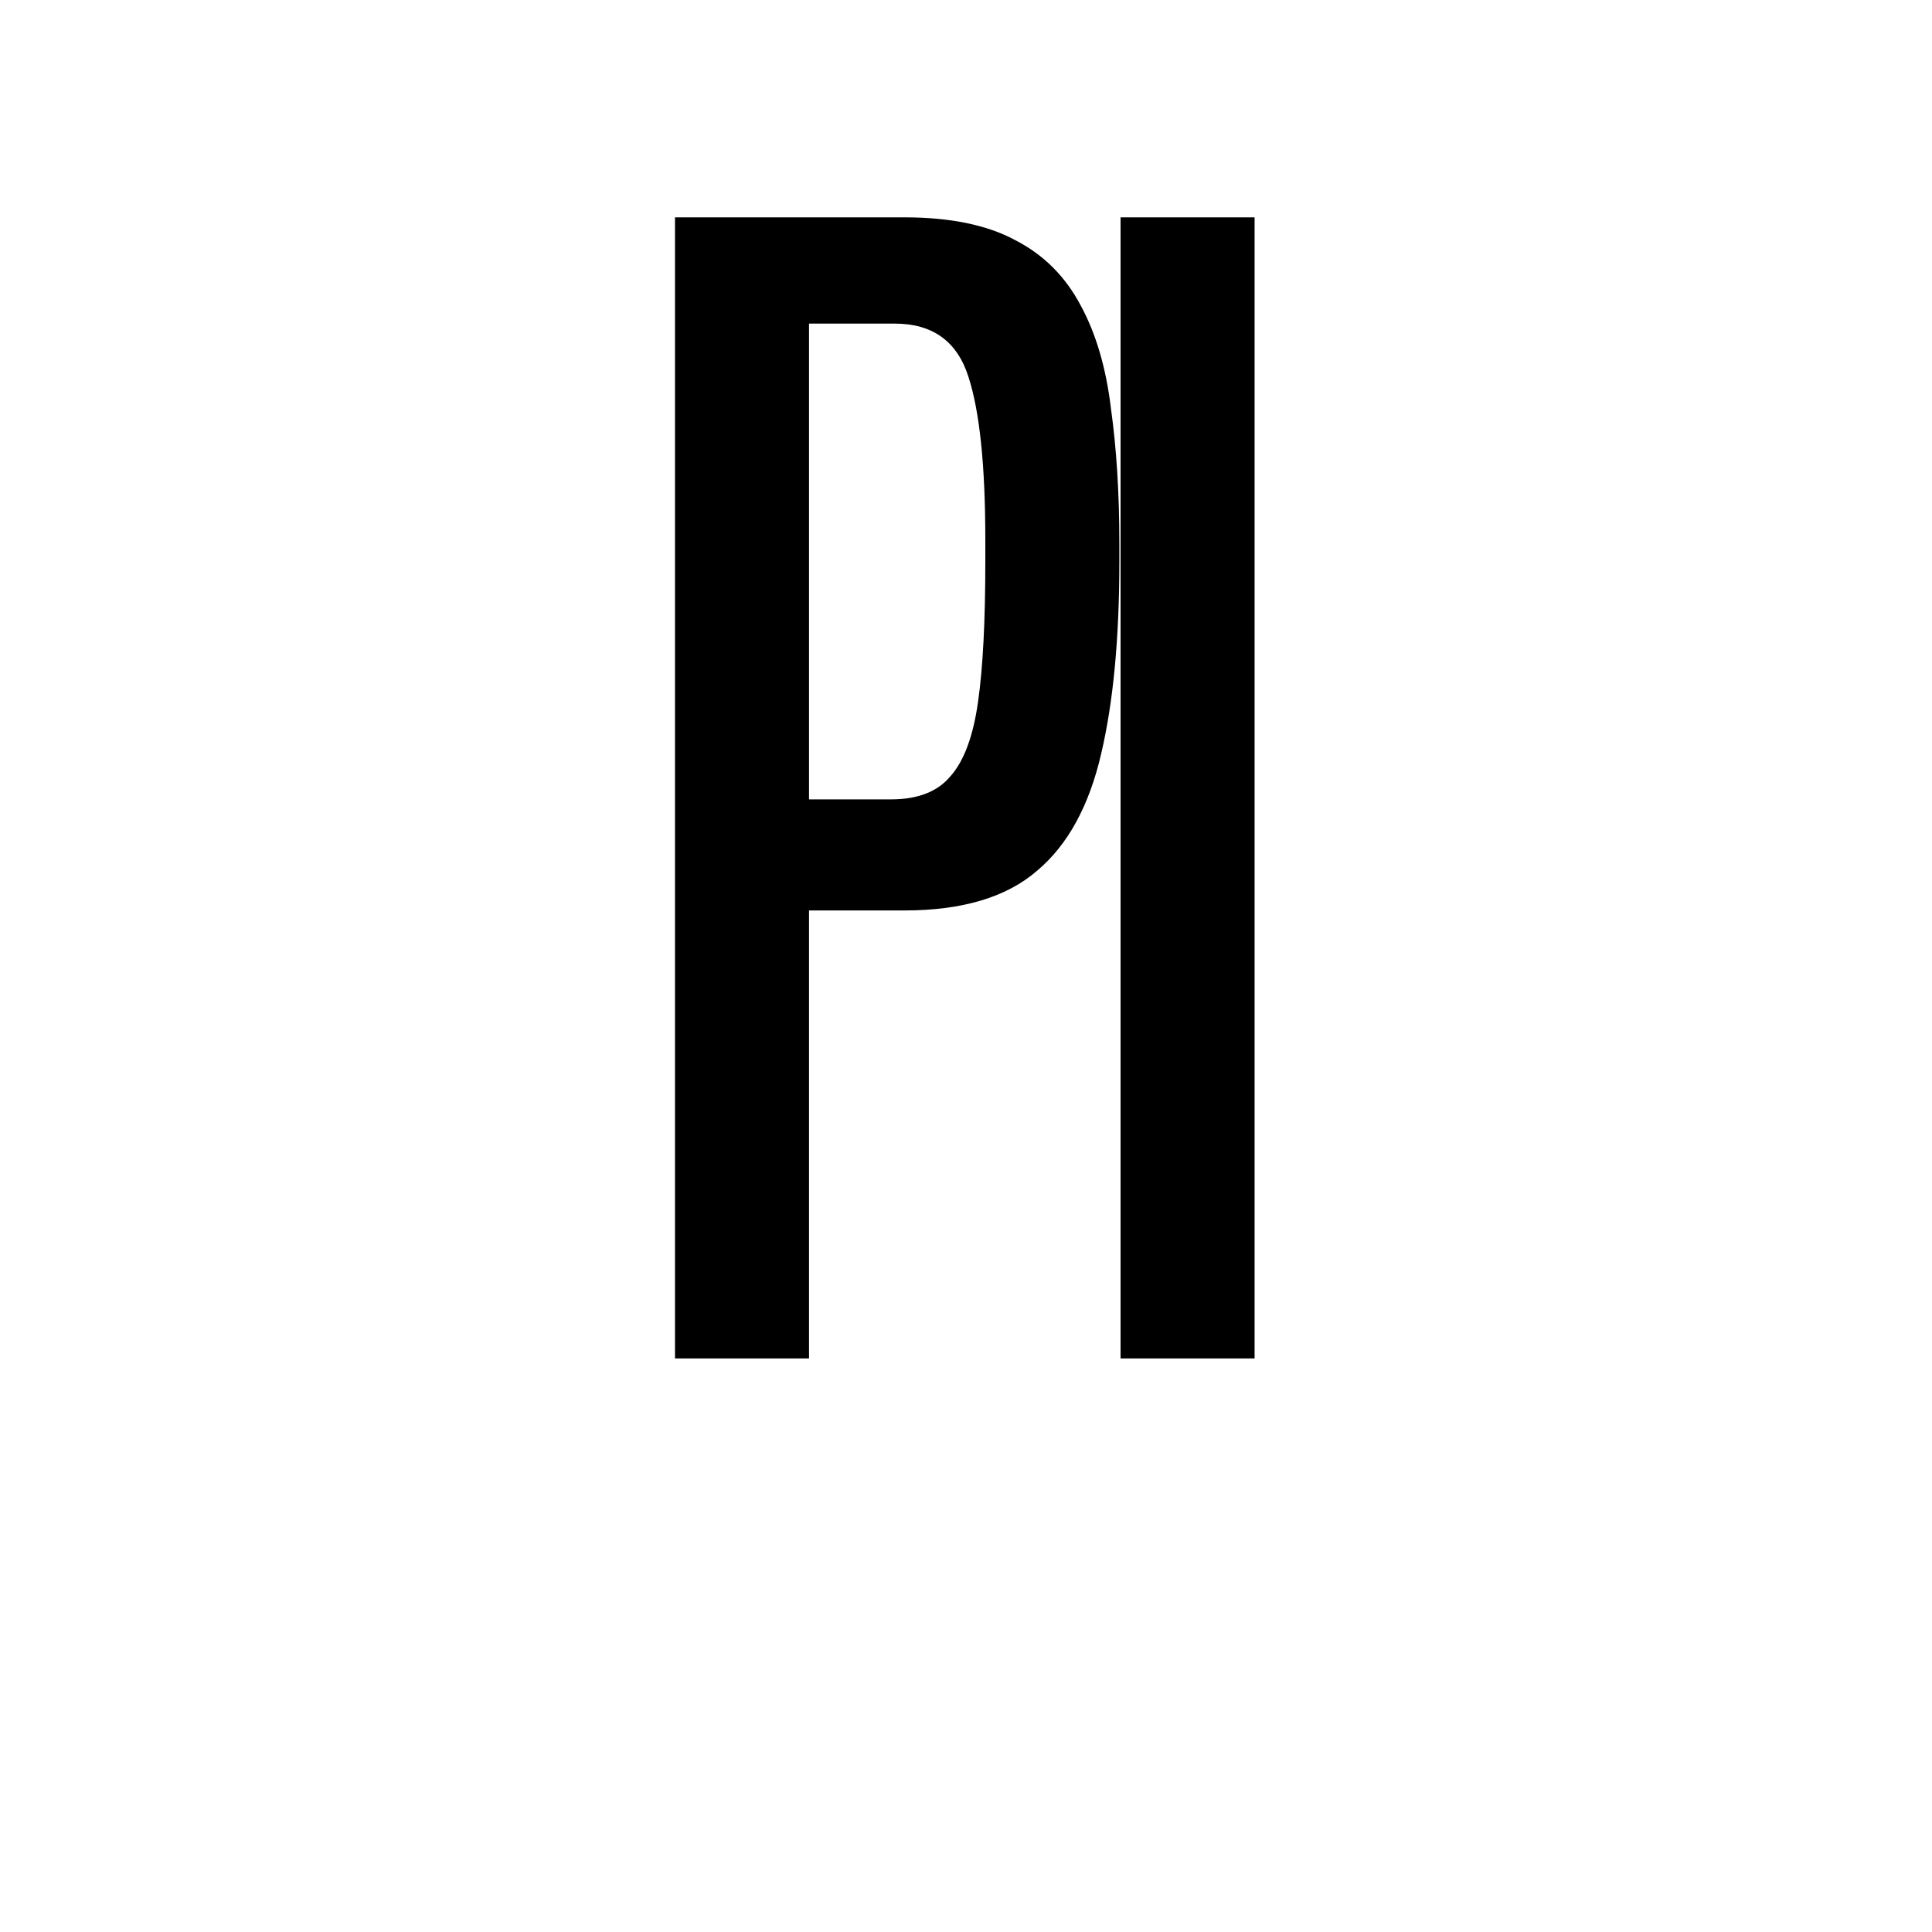
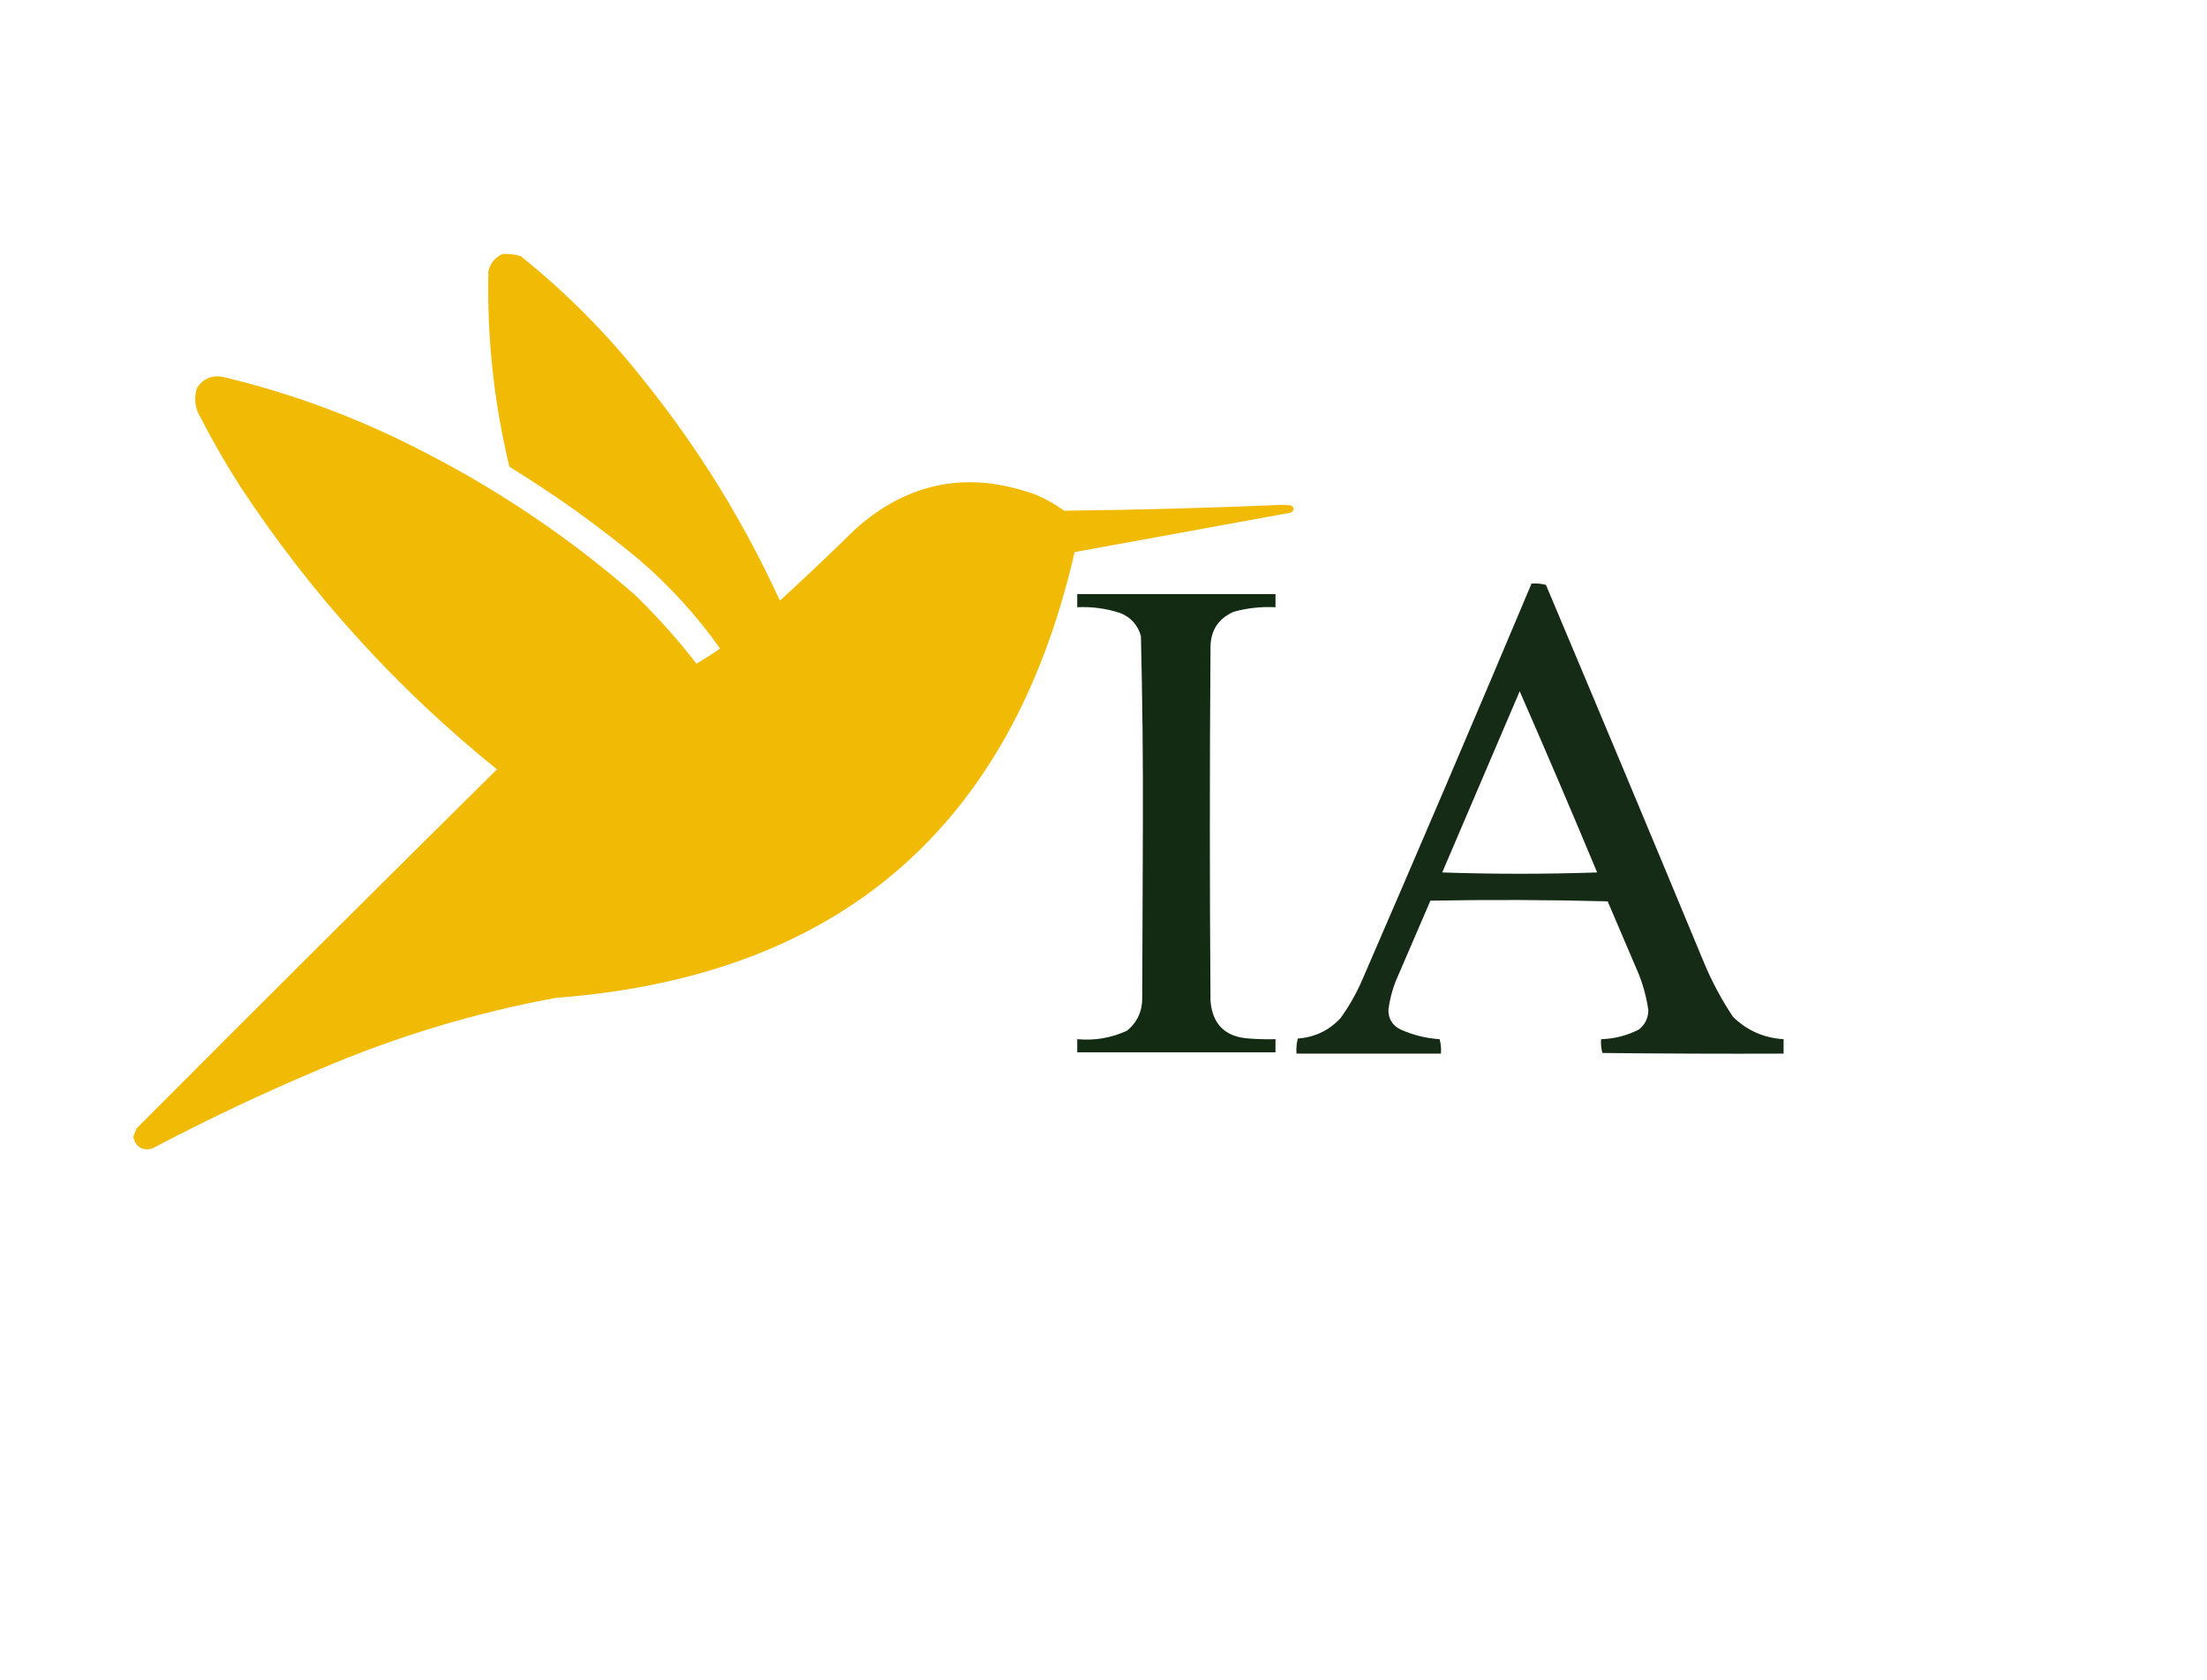
- <svg xmlns="http://www.w3.org/2000/svg" xml:space="preserve" width="16" height="16" data-version="2">
-   <path d="M6.7 11.25H5.59V1.8h1.9q.57 0 .92.19.35.18.54.54.19.35.25.85.07.5.07 1.12v.15q0 .95-.15 1.59-.15.65-.53.97-.38.33-1.1.33H6.7zm0-8.57v3.94h.68q.33 0 .49-.19.17-.19.23-.62.06-.42.06-1.16v-.18q0-.92-.14-1.35-.14-.44-.61-.44zm3.69 8.57H9.28V1.8h1.11z" paint-order="stroke" />
+ <svg xmlns="http://www.w3.org/2000/svg" version="1.1" width="1681px" height="1279px" style="shape-rendering:geometricPrecision; text-rendering:geometricPrecision; image-rendering:optimizeQuality; fill-rule:evenodd; clip-rule:evenodd">
+   <g>
+     <path style="opacity:0.994" fill="#f1ba04" d="M 382.5,193.5 C 387.267,193.191 391.934,193.691 396.5,195C 431.704,223.203 463.204,255.037 491,290.5C 532.128,341.712 566.462,397.379 594,457.5C 613.469,439.699 632.636,421.532 651.5,403C 692.076,366.789 738.076,358.122 789.5,377C 796.989,380.241 803.989,384.241 810.5,389C 866.017,388.364 921.517,386.864 977,384.5C 979.167,384.667 981.333,384.833 983.5,385C 986.092,387.011 985.925,388.844 983,390.5C 928.147,400.448 873.314,410.448 818.5,420.5C 770.272,630.551 638.605,743.718 423.5,760C 361.804,771.344 302.138,789.344 244.5,814C 200.653,832.422 157.653,852.756 115.5,875C 107.988,876.495 103.321,873.495 101.5,866C 102.255,863.825 103.088,861.659 104,859.5C 195.194,767.973 286.694,676.806 378.5,586C 301.965,524.148 236.798,452.315 183,370.5C 172.201,353.683 162.201,336.35 153,318.5C 148.51,311.258 147.51,303.591 150,295.5C 154.631,288.435 161.131,285.602 169.5,287C 222.121,299.54 272.454,318.206 320.5,343C 379.498,372.981 433.831,409.647 483.5,453C 500.464,469.457 516.131,486.957 530.5,505.5C 536.634,501.864 542.634,498.031 548.5,494C 530.729,468.886 510.062,446.22 486.5,426C 455.341,400.169 422.507,376.669 388,355.5C 376.174,306.555 370.841,256.888 372,206.5C 373.534,200.477 377.034,196.144 382.5,193.5 Z" />
+   </g>
+   <g>
+     <path style="opacity:0.991" fill="#132913" d="M 1166.5,444.5 C 1170.23,444.177 1173.89,444.511 1177.5,445.5C 1217.94,541.385 1258.11,637.385 1298,733.5C 1304.05,747.931 1311.38,761.597 1320,774.5C 1330.68,784.92 1343.51,790.587 1358.5,791.5C 1358.5,795.167 1358.5,798.833 1358.5,802.5C 1312.5,802.667 1266.5,802.5 1220.5,802C 1219.54,798.606 1219.21,795.106 1219.5,791.5C 1229.75,791.217 1239.42,788.717 1248.5,784C 1253.03,780.273 1255.36,775.44 1255.5,769.5C 1254.13,759.874 1251.63,750.541 1248,741.5C 1240.17,723.167 1232.33,704.833 1224.5,686.5C 1179.5,685.333 1134.5,685.167 1089.5,686C 1080.67,706.483 1071.84,726.983 1063,747.5C 1060.3,754.453 1058.47,761.619 1057.5,769C 1057.43,775.863 1060.43,780.863 1066.5,784C 1076.05,788.313 1086.05,790.813 1096.5,791.5C 1097.49,795.107 1097.82,798.774 1097.5,802.5C 1060.83,802.5 1024.17,802.5 987.5,802.5C 987.207,798.563 987.54,794.73 988.5,791C 1001.43,790.034 1012.26,784.867 1021,775.5C 1027.51,766.484 1033.01,756.817 1037.5,746.5C 1081.07,646.033 1124.07,545.366 1166.5,444.5 Z M 1157.5,526.5 C 1177.53,572.235 1197.2,618.235 1216.5,664.5C 1177.17,665.833 1137.83,665.833 1098.5,664.5C 1118.18,618.479 1137.85,572.479 1157.5,526.5 Z" />
+   </g>
+   <g>
+     <path style="opacity:0.996" fill="#122a12" d="M 820.5,452.5 C 870.833,452.5 921.167,452.5 971.5,452.5C 971.5,455.833 971.5,459.167 971.5,462.5C 960.626,461.933 949.96,463.1 939.5,466C 927.758,471.301 921.924,480.467 922,493.5C 921.333,583.167 921.333,672.833 922,762.5C 923.576,780.407 933.409,789.907 951.5,791C 958.158,791.5 964.825,791.666 971.5,791.5C 971.5,794.833 971.5,798.167 971.5,801.5C 921.167,801.5 870.833,801.5 820.5,801.5C 820.5,798.167 820.5,794.833 820.5,791.5C 833.798,792.721 846.465,790.554 858.5,785C 866.376,778.388 870.21,769.888 870,759.5C 870.167,715 870.333,670.5 870.5,626C 870.647,578.809 870.147,531.643 869,484.5C 866.687,476.184 861.52,470.351 853.5,467C 842.795,463.453 831.795,461.953 820.5,462.5C 820.5,459.167 820.5,455.833 820.5,452.5 Z" />
+   </g>
</svg>
